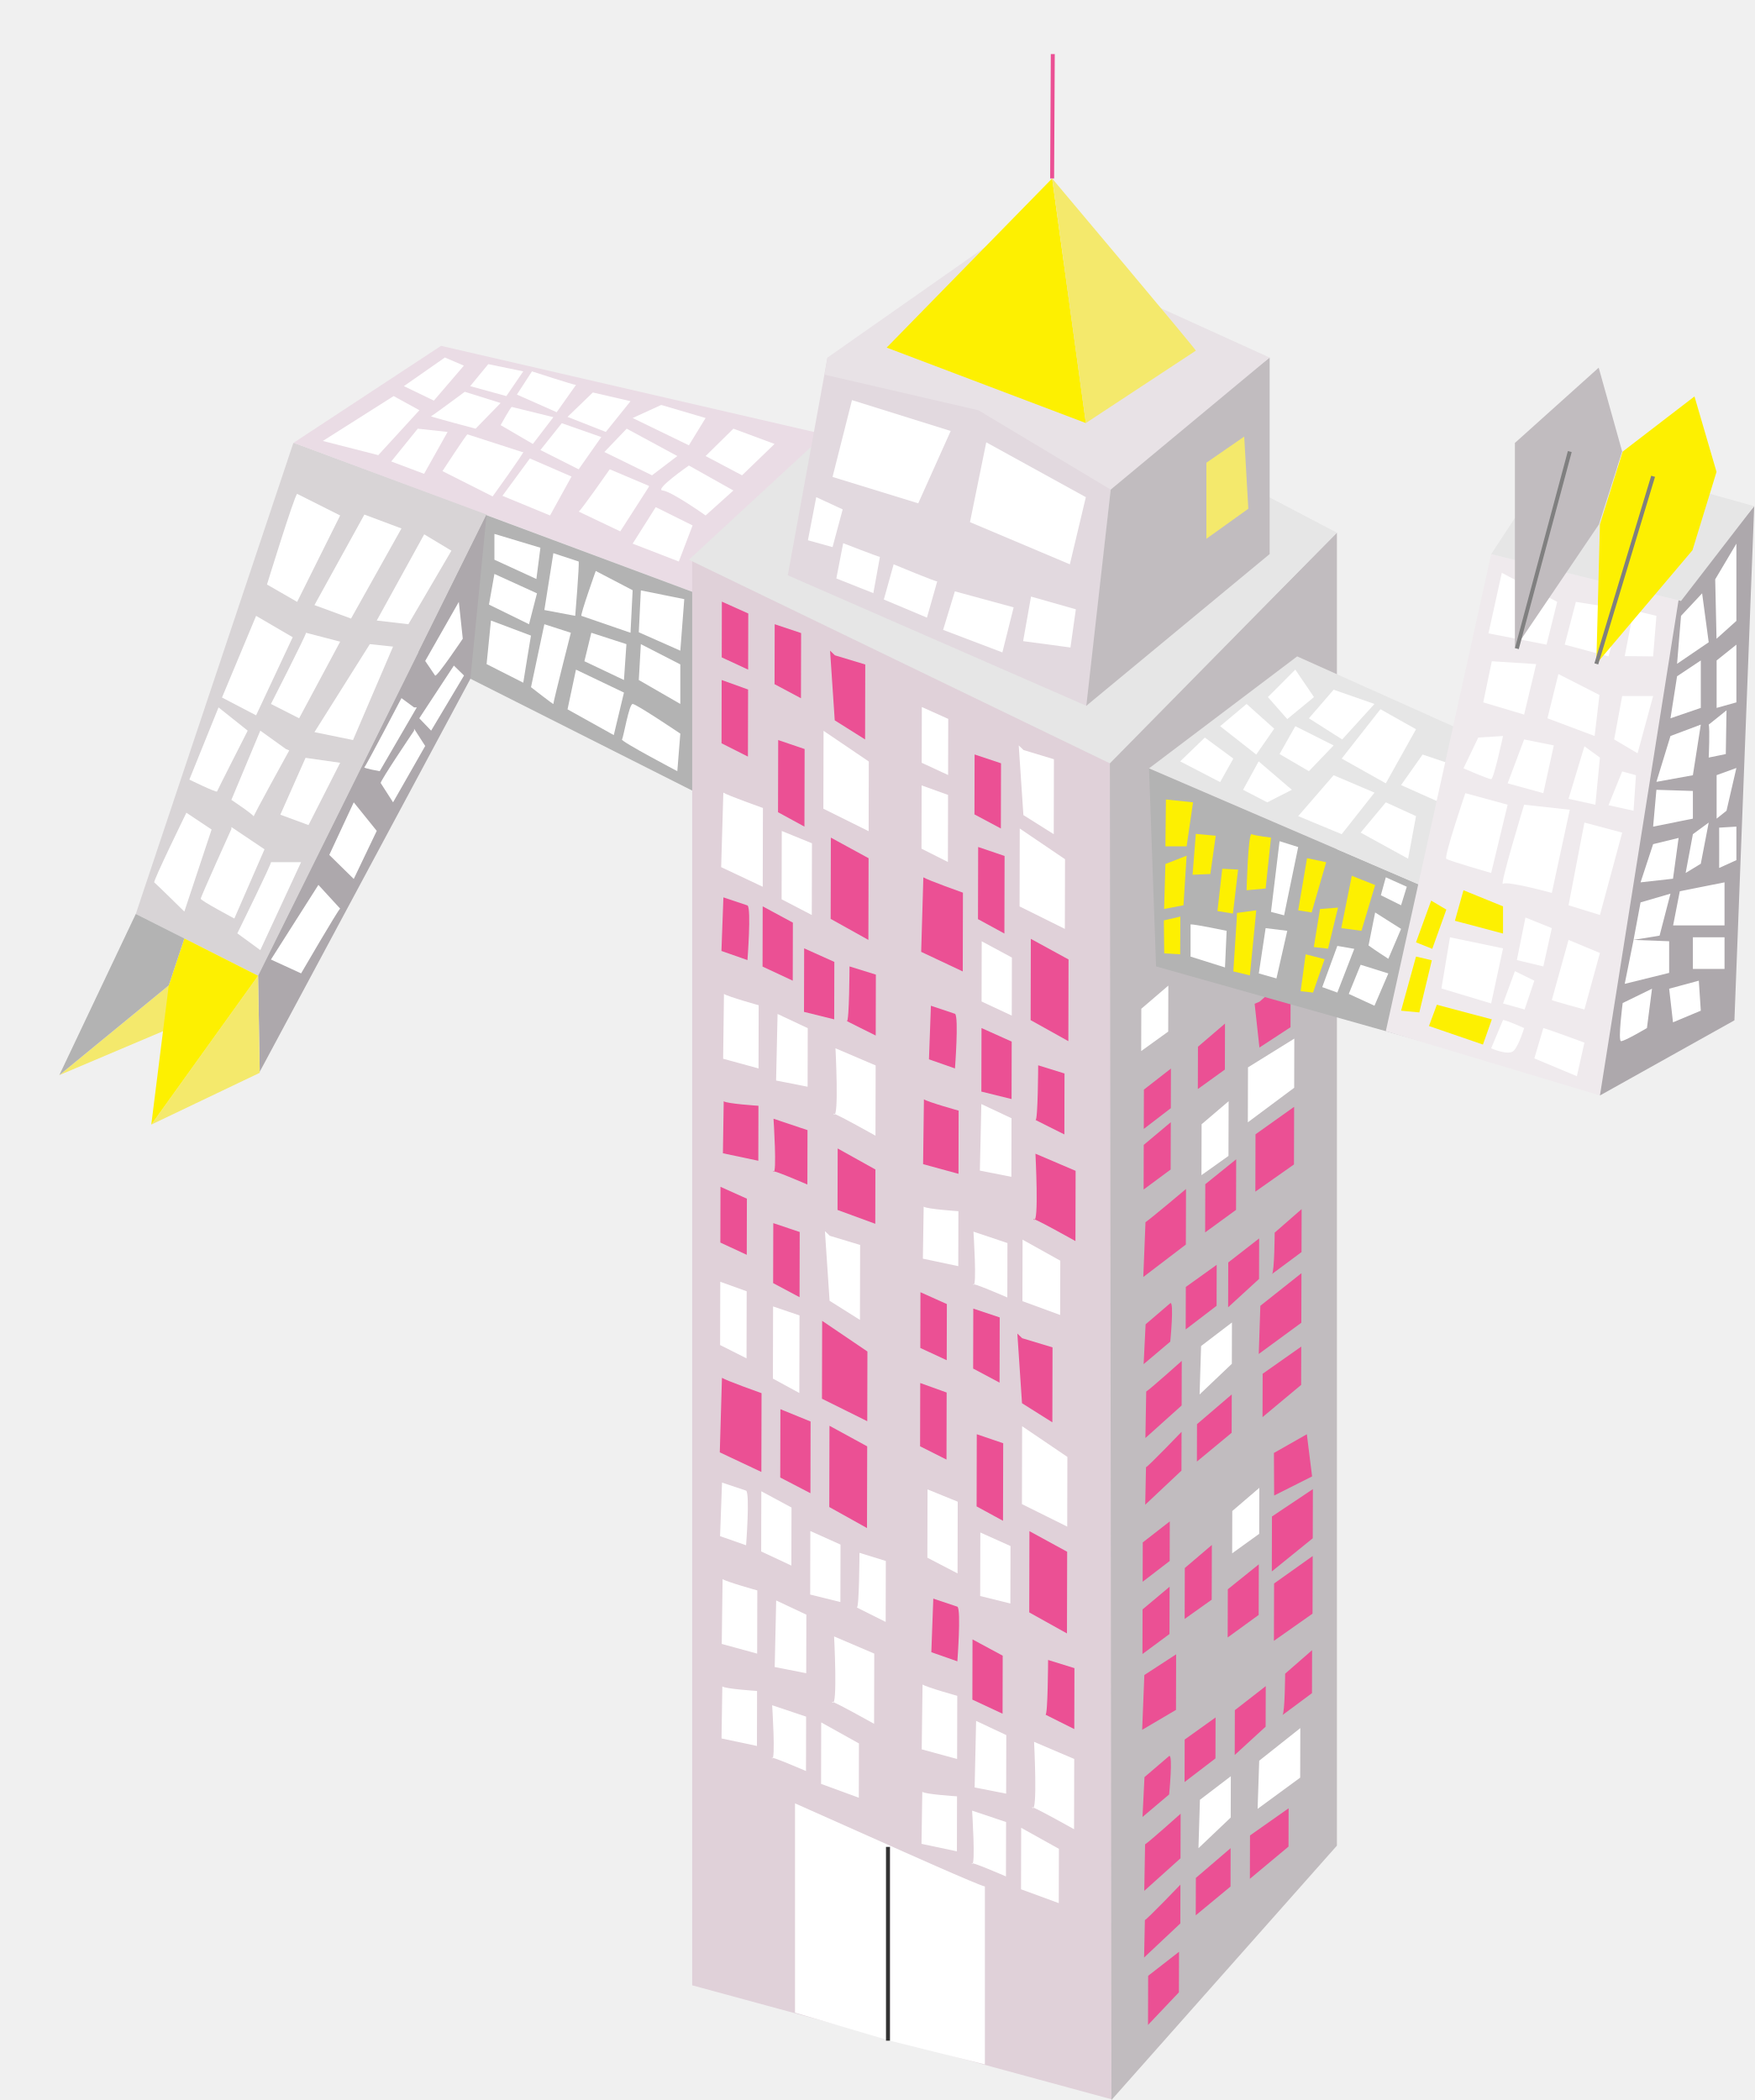
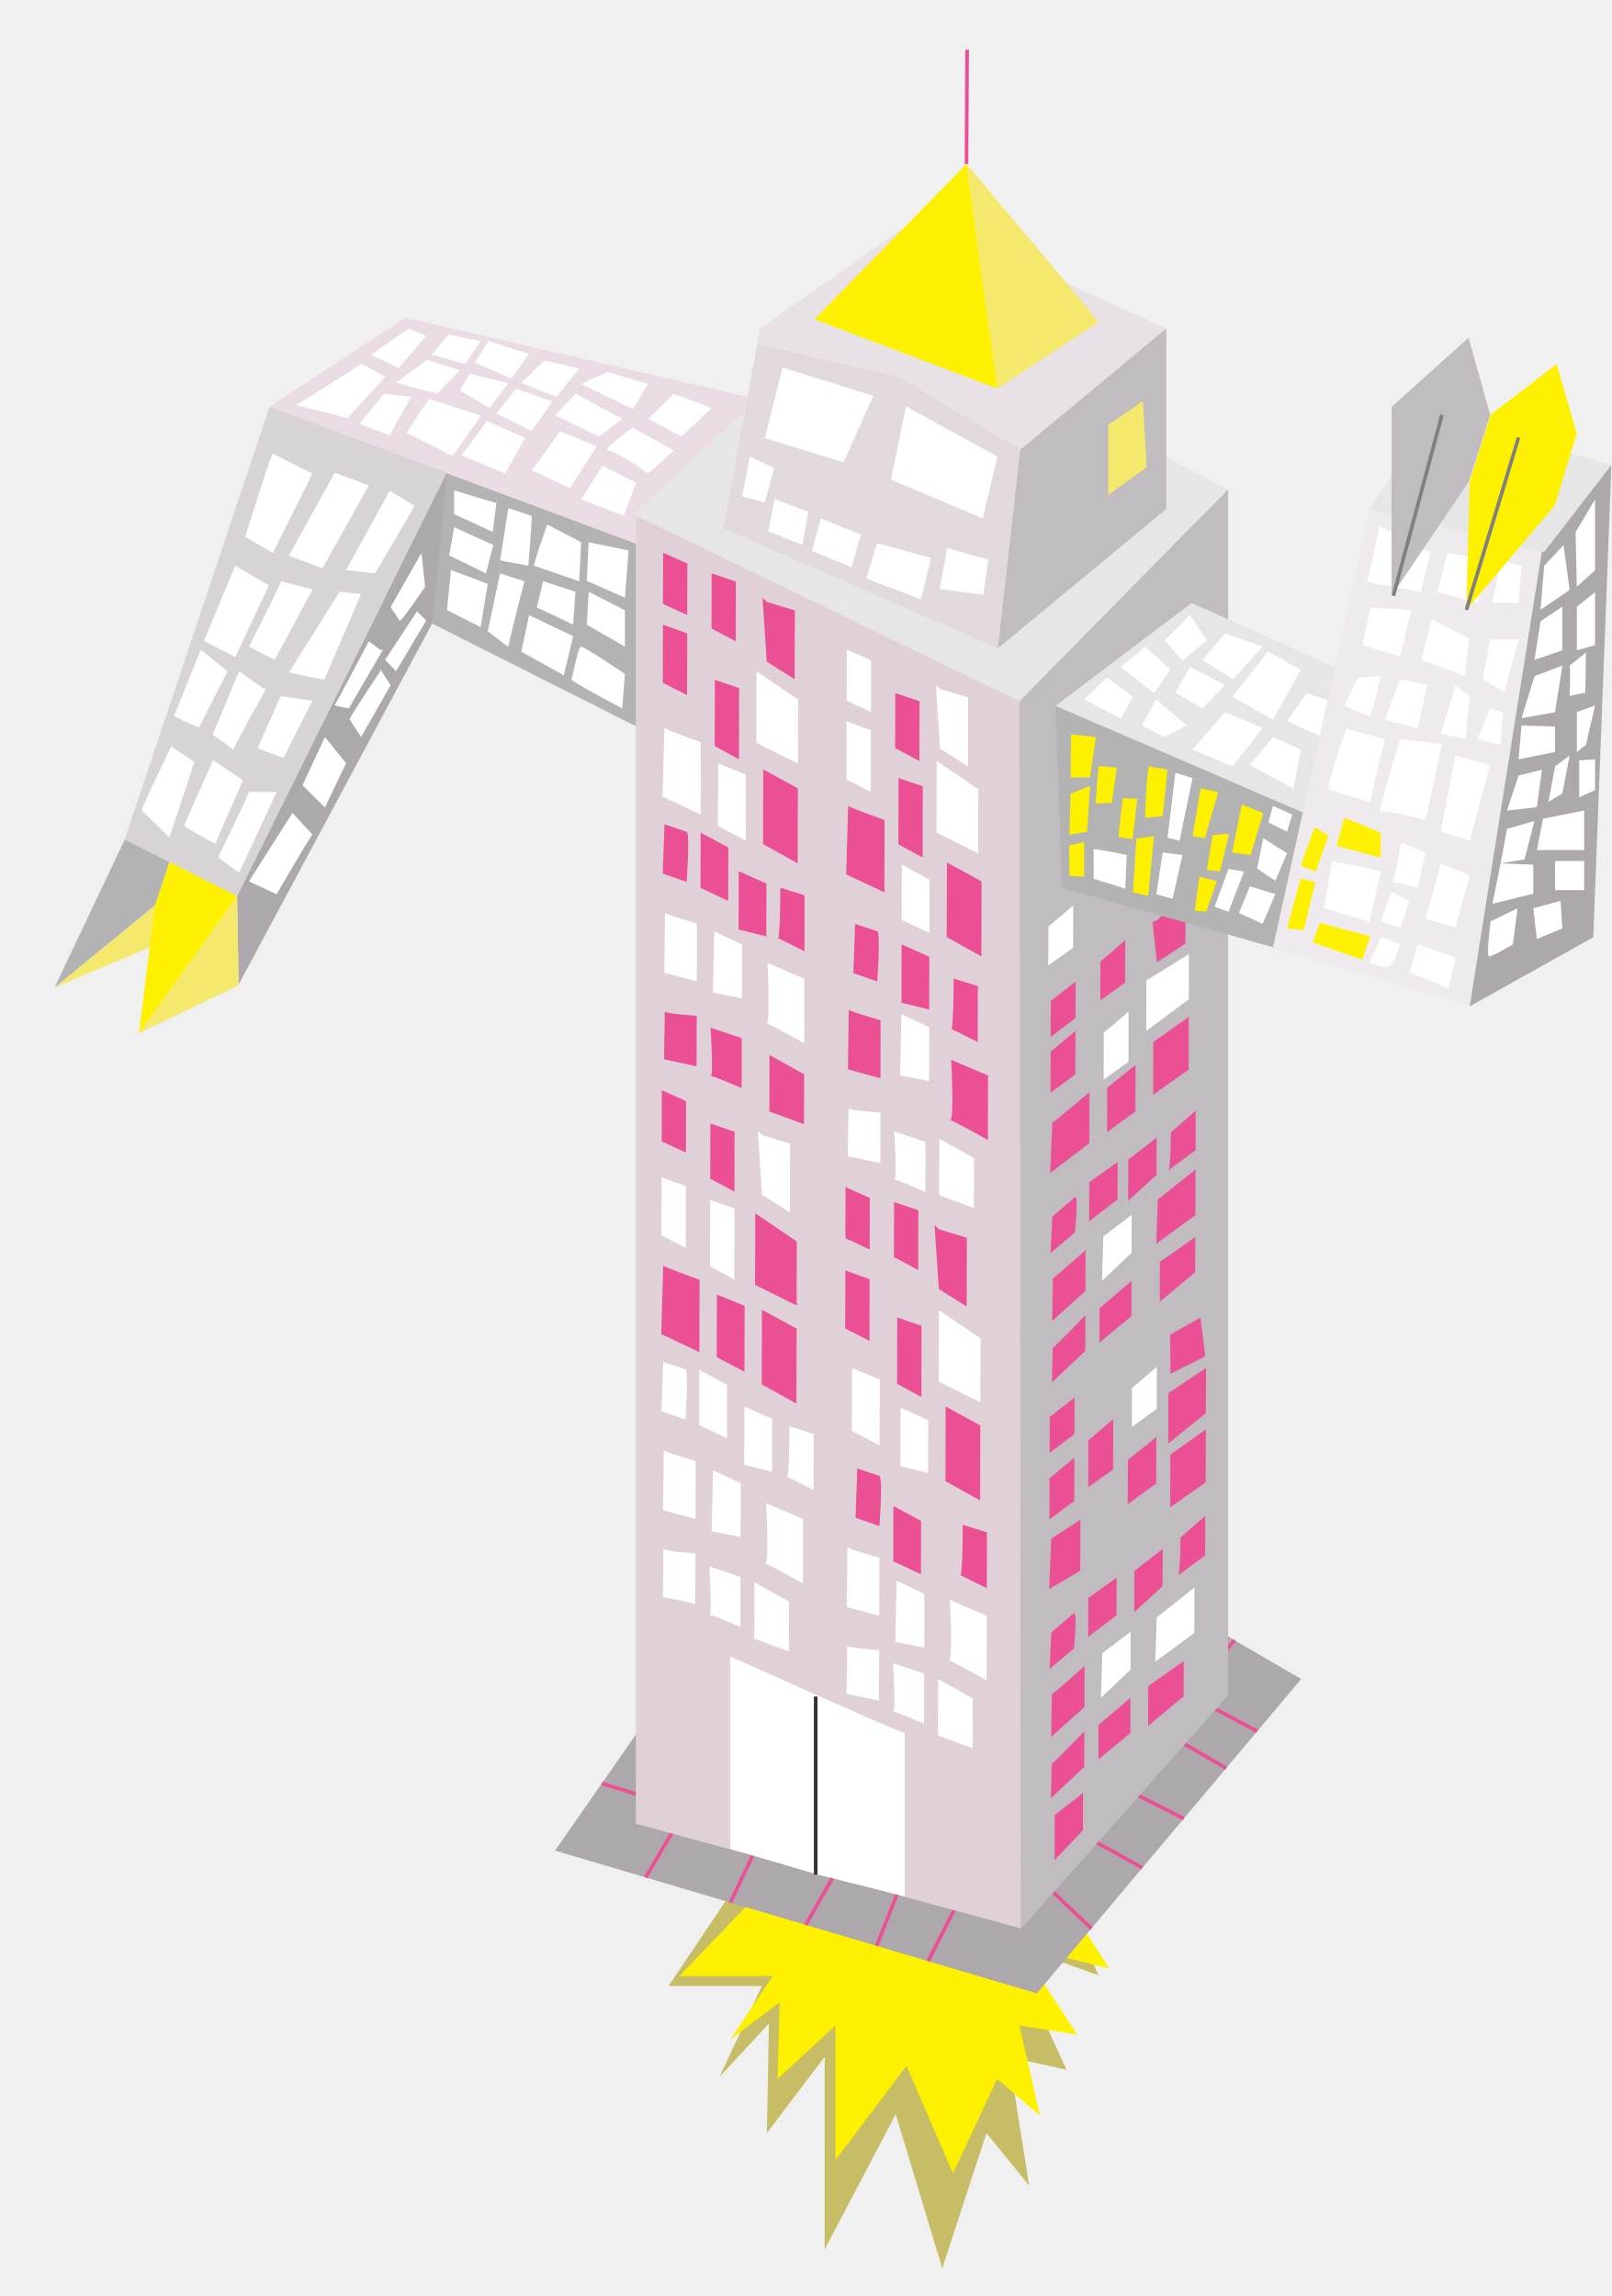
- <svg xmlns="http://www.w3.org/2000/svg" version="1.1" id="robut" x="0px" y="0px" width="443.5px" height="531px" viewBox="0 0 443.5 531" enable-background="new 0 0 443.5 531" xml:space="preserve">
+ <svg xmlns="http://www.w3.org/2000/svg" version="1.1" id="robut" x="0px" y="0px" width="443.5px" height="632px" viewBox="0 0 443.5 632" enable-background="new 0 0 443.5 632" xml:space="preserve">
+   <polyline fill="#C6BD66" points="205.178,515.121 184.01,546.671 209.707,546.671 198.065,571.641 211.63,556.993 211.063,587.147   226.96,566.157 226.96,619.195 246.524,581.979 259.327,624.364 271.501,587.147 283.26,601.621 277.627,566.157 293.557,569.742   277.627,534.922 302.34,543.721 270.708,473.028 " />
+   <g id="Layer_3_1_">
+     <polyline fill="#FDF001" points="208.132,521.869 186.964,543.932 212.661,543.932 201.02,561.393 214.584,551.149    214.018,572.236 229.914,557.559 229.914,594.647 249.478,568.622 262.281,598.263 274.455,572.236 286.214,582.357    280.581,557.559 296.511,560.065 280.581,535.715 305.294,541.868 273.663,492.434  " />
+   </g>
+   <g id="Layer_2_1_">
+     <polygon fill="#ADA8AC" points="152.763,509.4 285.348,548.696 358.111,462.174 235.463,390.653  " />
+     <line fill="none" stroke="#EB5094" stroke-miterlimit="10" x1="177.706" y1="516.793" x2="187.932" y2="499.328" />
+     <line fill="none" stroke="#EB5094" stroke-miterlimit="10" x1="201" y1="523.697" x2="210.057" y2="504.611" />
+     <line fill="none" stroke="#EB5094" stroke-miterlimit="10" x1="221.75" y1="529.847" x2="230.696" y2="514.154" />
+     <line fill="none" stroke="#EB5094" stroke-miterlimit="10" x1="241.27" y1="535.632" x2="248.033" y2="518.481" />
+     <line fill="none" stroke="#EB5094" stroke-miterlimit="10" x1="255.438" y1="539.831" x2="268.507" y2="514.154" />
+     <line fill="none" stroke="#EB5094" stroke-miterlimit="10" x1="300.367" y1="530.837" x2="280.604" y2="512.018" />
+     <line fill="none" stroke="#EB5094" stroke-miterlimit="10" x1="314.396" y1="514.154" x2="297.263" y2="504.611" />
+     <line fill="none" stroke="#EB5094" stroke-miterlimit="10" x1="165.643" y1="490.907" x2="182.819" y2="496.191" />
+     <line fill="none" stroke="#EB5094" stroke-miterlimit="10" x1="325.793" y1="500.604" x2="305.83" y2="490.412" />
+     <line fill="none" stroke="#EB5094" stroke-miterlimit="10" x1="337.462" y1="486.728" x2="320.009" y2="476.547" />
+     <line fill="none" stroke="#EB5094" stroke-miterlimit="10" x1="346.023" y1="476.547" x2="328.748" y2="467.334" />
+     <line fill="none" stroke="#EB5094" stroke-miterlimit="10" x1="339.781" y1="451.484" x2="328.735" y2="464.324" />
+   </g>
  <g id="arm_1">
    <g id="Layer_5">
      <polygon fill="#F4E96C" points="15,271.85 44.026,259.557 42.666,249.156   " />
      <polygon fill="#EADCE5" points="176.043,150.026 74.168,112 111.51,87.447 216.857,111.779   " />
      <polygon fill="#B3B3B3" points="176.295,200.557 74,148.967 74.635,112.256 176.043,150.026   " />
      <polygon fill="#D8D4D6" points="34.333,231.097 74.168,112 123.021,130.113 65.25,246.725   " />
      <polygon fill="#ADA8AC" points="65.25,246.725 65.668,271 118.928,171.643 123.021,130.113   " />
      <polygon fill="#F4E96C" points="65.668,271.268 38.25,284.361 65.25,246.725   " />
      <polygon fill="#FDF001" points="38.25,284.361 42.666,249.156 46.606,237.288 65.25,246.725   " />
      <polygon fill="#B3B3B3" points="42.666,249.156 15,271.85 34.333,231.097 46.606,237.288   " />
    </g>
    <g id="Layer_7">
      <polygon fill="#FFFFFF" points="171.618,141.98 170.199,141.432 159.949,137.464 165.784,128.235 175.102,132.858   " />
      <path fill="#FFFFFF" d="M178.393,130.34l7.026-6.315l-11.251-6.315c0,0-8.854,6.138-6.643,6.315    C169.736,124.202,178.393,130.34,178.393,130.34z" />
      <polygon fill="#FFFFFF" points="187.605,120.186 178.393,115.315 185.419,108.393 195.824,112.256   " />
      <polyline fill="#FFFFFF" points="178.393,105.7 176.296,105.082 167.171,102.396 159.949,105.7 174.168,112.598   " />
      <polygon fill="#FFFFFF" points="171.242,115.315 169.347,114.29 158.444,108.393 152.799,114.289 164.843,120.186   " />
      <path fill="#FFFFFF" d="M164.057,123.085l-7.238,11.276c0,0-10.818-5.149-10.514-5.013c0.304,0.136,7.848-10.683,7.848-10.683    l9.904,4.19" />
      <polygon fill="#FFFFFF" points="139.066,130.34 127.027,125.372 133.961,115.924 144.491,120.495   " />
      <path fill="#FFFFFF" d="M146.298,118.667c-0.146-0.076-9.67-4.876-9.67-4.876l5.409-6.781l9.982,3.505L146.298,118.667z" />
      <polygon fill="#FFFFFF" points="153.162,109.219 143.485,105.409 149.885,99.238 159.409,101.447   " />
      <path fill="#FFFFFF" d="M145.619,97.333c-0.381,0.076-11.125-3.429-11.125-3.429l-3.809,5.867l10.057,4.458L145.619,97.333z" />
      <path fill="#FFFFFF" d="M139.904,105.485l-5.182,6.771l-8.152-4.759c0,0,2.592-4.678,2.82-4.602S139.904,105.485,139.904,105.485z    " />
      <path fill="#FFFFFF" d="M132.285,114.289c0.229,0.187-7.734,11.235-7.734,11.235l-12.686-6.4c0,0,6.096-9.371,6.324-9.295    c0.228,0.076,13.791,4.46,13.791,4.46" />
      <polygon fill="#FFFFFF" points="107.219,119.81 98.913,116.686 105.618,108.393 113.161,109.219   " />
      <path fill="#FFFFFF" d="M120.247,108.393c0,0-11.581-3.06-11.276-3.136c0.305-0.076,8.533-6.19,8.533-6.19l9.066,2.838    L120.247,108.393z" />
      <polygon fill="#FFFFFF" points="128.019,100.152 118.875,97.638 123.447,92.076 132.29,93.904   " />
      <polygon fill="#FFFFFF" points="117.275,92.457 117.045,92.357 112.476,90.399 102.113,97.638 109.695,101.295   " />
      <polygon fill="#FFFFFF" points="106.037,103.729 95.637,115.085 81.618,111.5 99.523,100.152   " />
      <polygon fill="#FFFFFF" points="173,151.5 172,164.528 161.5,159.875 162.02,149.286   " />
      <polygon fill="#FFFFFF" points="172,168 172,178 161.5,171.946 162.02,162.875   " />
      <path fill="#FFFFFF" d="M172,185.5l-0.758,9.5c0,0-14.367-7.555-13.992-8.027c0.375-0.472,1.774-8.973,2.699-8.973    C160.875,178,172,185.5,172,185.5z" />
      <polygon fill="#FFFFFF" points="155.178,185.875 143.485,179.362 145.619,169.32 157.75,175.125   " />
      <polygon fill="#FFFFFF" points="157.75,171.946 147.75,167.197 149.5,160 158.375,162.875   " />
      <path fill="#FFFFFF" d="M159.409,160l0.54-10.754l-9.332-4.871c0,0-3.992,11.201-3.617,11.351S159.409,160,159.409,160z" />
      <path fill="#FFFFFF" d="M146.298,141.98c0.202,0.77-0.869,13.745-0.869,13.745l-7.804-1.476l2.279-14.375L146.298,141.98z" />
      <path fill="#FFFFFF" d="M144.323,160c0,0-4.515,17.75-4.419,18c0.096,0.25-5.654-4.24-5.654-4.24l3.375-15.922L144.323,160z" />
      <polygon fill="#FFFFFF" points="135.612,146.404 125,141.528 125,135 136.628,138.5   " />
      <polygon fill="#FFFFFF" points="135.76,150.026 125,145.125 123.625,152.875 133.75,157.838   " />
      <path fill="#FFFFFF" d="M134.25,160.724c0-0.224-1.96,11.901-1.96,11.901l-9.269-4.701l1.104-11.017L134.25,160.724z" />
      <path fill="#FFFFFF" d="M75.125,124.875C74.408,125.369,67.5,147.8,67.5,147.8l7.625,4.387L86,130.34L75.125,124.875z" />
      <polygon fill="#FFFFFF" points="92.125,130.113 79.5,153 88.751,156.406 101.5,133.625   " />
      <polygon fill="#FFFFFF" points="107.25,135.107 95.25,156.907 103.25,157.838 114.125,139.25   " />
      <polygon fill="#FFFFFF" points="64.75,155.726 56.125,176.375 64.75,180.875 74,161.125   " />
      <path fill="#FFFFFF" d="M77.375,160c-0.125,0.875-8.875,18-8.875,18l7.125,3.625L86,162.25L77.375,160z" />
      <polygon fill="#FFFFFF" points="93.5,162.875 79.5,185.125 89.25,187.125 99.375,163.5   " />
      <polygon fill="#FFFFFF" points="77.25,191.625 70.875,206 78,208.625 86,192.875   " />
      <path fill="#FFFFFF" d="M73.125,189.75c0,0-9.375,17-9,16.75s-5.625-4.25-5.625-4.25l7.312-17.5l6.438,4.625L73.125,189.75z" />
      <path fill="#FFFFFF" d="M62.625,184.75c0,0-7.625,15-7.75,15.375s-7-3-7-3l7.375-18.25L62.625,184.75z" />
      <path fill="#FFFFFF" d="M47.125,205.5c0,0-8.5,17.375-8.125,17.625s7.606,7.375,7.606,7.375l6.894-20.75L47.125,205.5z" />
      <path fill="#FFFFFF" d="M58.5,209.625c0,0-7.75,17.125-7.75,17.625s8.5,5,8.5,5l7.625-17.5l-8.375-5.625" />
      <path fill="#FFFFFF" d="M68.5,218c0.375,0-8.5,18-8.5,18l5.812,4.25L76.125,218H68.5z" />
      <path fill="#FFFFFF" d="M116,152.188l-8.5,14.938c0,0,2.125,3.125,2.5,3.688s7-9.312,7-9.312L116,152.188z" />
      <polygon fill="#FFFFFF" points="114.75,168.3 106,181.625 109,184.75 117.316,170.812   " />
      <path fill="#FFFFFF" d="M105.375,178.875L96,195c0,0-4.25-0.75-3.875-1s9.375-17.475,9.375-17.475l3.188,2.35" />
      <path fill="#FFFFFF" d="M104.688,184.75c0,0-8.688,12.875-8.438,13.25s3.125,4.875,3.125,4.875l8.125-14.25l-2.812-4.375" />
      <polygon fill="#FFFFFF" points="95.25,210.091 89.438,222.25 83.25,216.17 89.438,202.875   " />
      <path fill="#FFFFFF" d="M86,229.75c-0.5,0.25-9.875,16.375-9.875,16.375l-7.625-3.5l12-18.875L86,229.75z" />
    </g>
  </g>
  <g id="main">
    <g id="Layer_2">
      <polygon fill="#E0D1D9" points="280.873,192.519 175,141.528 175,502 281.082,530.837   " />
      <polygon fill="#C1BCBF" points="338,134.691 280.604,192.519 281,531 338,466.686   " />
      <polygon fill="#E6E6E6" points="174.168,141.528 238.168,82.409 338,134.691 280.605,193.019   " />
      <path fill="#B3B3B3" d="M281,531" />
    </g>
    <g id="Layer_1">
      <polygon fill="#EB5094" points="182.503,152.127 189.182,155.127 189.148,169.32 182.47,166.223   " />
      <polygon fill="#EB5094" points="195.859,157.838 202.541,160.076 202.502,176.557 195.824,173.001   " />
      <polygon fill="#EB5094" points="211.08,165.699 218.758,168.021 218.713,186.973 211.041,182.143 209.861,164.528   " />
      <polygon fill="#EB5094" points="182.457,171.946 182.419,187.945 189.096,191.311 189.137,174.352   " />
      <polygon fill="#EB5094" points="196.746,187.129 203.426,189.401 203.38,209.016 196.703,205.375   " />
      <polygon fill="#FFFFFF" points="208.213,184.795 219.654,192.552 219.613,210.174 208.166,204.49   " />
      <path fill="#FFFFFF" d="M182.875,200.421c1.07,0.704,10.01,3.884,10.01,3.884l-0.047,19.916l-10.512-4.955L182.875,200.421z" />
      <polygon fill="#FFFFFF" points="197.647,210.118 205.281,213.23 205.238,231.361 197.607,227.392   " />
      <polygon fill="#EB5094" points="210.059,211.797 219.598,217.005 219.549,237.66 210.011,232.346   " />
      <path fill="#EB5094" d="M182.893,226.906l6.115,2.053c0.953,0.898-0.033,13.805-0.033,13.805l-6.578-2.309L182.893,226.906z" />
      <polygon fill="#EB5094" points="192.826,229.18 200.457,233.293 200.423,247.973 192.791,244.404   " />
      <polygon fill="#EB5094" points="203.308,239.796 210.939,243.222 210.906,257.752 203.27,255.859   " />
      <path fill="#EB5094" d="M214.777,244.366l6.66,2.071l-0.035,15.405c0,0-7.889-3.923-7.285-3.661    C214.72,258.443,214.777,244.366,214.777,244.366z" />
      <path fill="#FFFFFF" d="M183.033,251.318c1.1,0.73,8.779,2.862,8.779,2.862l-0.037,15.981l-8.951-2.448L183.033,251.318z" />
      <polygon fill="#FFFFFF" points="196.586,256.388 204.215,259.977 204.18,274.785 196.213,273.218   " />
      <path fill="#FFFFFF" d="M211.229,265.068l10.154,4.334l-0.042,17.763c0,0-11.849-6.657-10.516-5.401    S211.229,265.068,211.229,265.068z" />
-       <path fill="#EB5094" d="M182.969,278.447c0.674,0.635,8.785,1.156,8.785,1.156l-0.033,13.904l-8.953-1.896L182.969,278.447z" />
-       <path fill="#EB5094" d="M195.565,282.881l8.589,2.881l-0.032,13.754c0,0-9.54-4.133-8.588-3.234    C196.487,297.178,195.565,282.881,195.565,282.881z" />
+       <path fill="#EB5094" d="M182.969,278.447c0.674,0.635,8.785,1.156,8.785,1.156l-0.033,13.903l-8.953-1.896L182.969,278.447z" />
+       <path fill="#EB5094" d="M195.565,282.881l8.589,2.881l-0.032,13.754c0,0-9.54-4.133-8.588-3.233    C196.487,297.178,195.565,282.881,195.565,282.881z" />
      <polygon fill="#EB5094" points="211.784,290.398 221.322,295.715 221.289,309.445 211.748,305.945   " />
      <polygon fill="#FFFFFF" points="233.059,178.776 239.736,181.777 239.703,195.969 233.025,192.873   " />
      <polygon fill="#EB5094" points="246.4,190.77 253.081,193.008 253.042,209.49 246.365,205.933   " />
      <polygon fill="#FFFFFF" points="258.775,189.655 266.453,191.978 266.409,210.929 258.736,206.099 257.557,188.484   " />
      <polygon fill="#FFFFFF" points="233.012,198.596 232.975,214.595 239.65,217.959 239.691,201.002   " />
      <polygon fill="#EB5094" points="247.301,214.164 253.98,216.437 253.934,236.051 247.258,232.41   " />
      <polygon fill="#FFFFFF" points="257.816,209.498 269.26,217.256 269.218,234.879 257.771,229.195   " />
      <path fill="#EB5094" d="M233.443,221.836c1.07,0.703,10.01,3.885,10.01,3.885l-0.047,19.914l-10.512-4.954L233.443,221.836z" />
      <polygon fill="#EB5094" points="260.617,237.398 270.154,242.607 270.105,263.264 260.568,257.947   " />
-       <path fill="#EB5094" d="M235.355,254.305l6.115,2.053c0.952,0.898-0.033,13.805-0.033,13.805l-6.576-2.31L235.355,254.305z" />
+       <path fill="#EB5094" d="M235.355,254.305l6.115,2.053c0.951,0.898-0.033,13.805-0.033,13.805l-6.576-2.31L235.355,254.305z" />
      <polygon fill="#FFFFFF" points="248.199,238.01 255.83,242.122 255.796,256.802 248.164,253.233   " />
      <polygon fill="#EB5094" points="248.148,259.949 255.779,263.375 255.746,277.904 248.109,276.012   " />
-       <path fill="#EB5094" d="M262.473,269.369l6.659,2.07l-0.036,15.406c0,0-7.888-3.925-7.285-3.662    C262.414,283.445,262.473,269.369,262.473,269.369z" />
+       <path fill="#EB5094" d="M262.473,269.369l6.659,2.07l-0.036,15.406c0,0-7.888-3.926-7.285-3.662    C262.414,283.445,262.473,269.369,262.473,269.369z" />
      <path fill="#EB5094" d="M233.588,277.969c1.1,0.729,8.78,2.861,8.78,2.861l-0.038,15.98l-8.951-2.447L233.588,277.969z" />
      <polygon fill="#FFFFFF" points="248.105,279.168 255.734,282.758 255.699,297.564 247.732,295.998   " />
-       <path fill="#EB5094" d="M261.785,291.718l10.154,4.335l-0.043,17.763c0,0-11.849-6.657-10.517-5.401    C262.714,309.669,261.785,291.718,261.785,291.718z" />
+       <path fill="#EB5094" d="M261.785,291.718l10.154,4.335l-0.043,17.764c0,0-11.85-6.657-10.518-5.401    C262.714,309.669,261.785,291.718,261.785,291.718z" />
      <path fill="#FFFFFF" d="M233.525,305.098c0.672,0.633,8.783,1.155,8.783,1.155l-0.033,13.905l-8.953-1.896L233.525,305.098z" />
-       <path fill="#FFFFFF" d="M246.116,311.431l8.589,2.882l-0.032,13.755c0,0-9.541-4.134-8.588-3.235S246.116,311.431,246.116,311.431    z" />
+       <path fill="#FFFFFF" d="M246.116,311.431l8.589,2.882l-0.032,13.756c0,0-9.541-4.135-8.588-3.235S246.116,311.431,246.116,311.431    z" />
      <polygon fill="#FFFFFF" points="258.527,313.456 268.064,318.772 268.033,332.503 258.49,329.003   " />
      <polygon fill="#EB5094" points="182.154,300.096 188.832,303.096 188.799,317.289 182.121,314.191   " />
      <polygon fill="#EB5094" points="195.504,309.28 202.184,311.518 202.145,328 195.468,324.443   " />
      <polygon fill="#FFFFFF" points="209.779,312.473 217.457,314.794 217.412,333.745 209.74,328.915 208.56,311.301   " />
      <polygon fill="#FFFFFF" points="182.098,324.103 182.061,340.103 188.738,343.467 188.777,326.51   " />
      <polygon fill="#FFFFFF" points="195.453,330.344 202.135,332.615 202.088,352.23 195.41,348.591   " />
      <polygon fill="#EB5094" points="207.861,333.982 219.304,341.739 219.262,359.361 207.814,353.678   " />
-       <path fill="#EB5094" d="M182.527,348.39c1.07,0.704,10.01,3.885,10.01,3.885l-0.047,19.916l-10.512-4.955L182.527,348.39z" />
+       <path fill="#EB5094" d="M182.527,348.39c1.07,0.704,10.01,3.886,10.01,3.886l-0.047,19.916l-10.512-4.955L182.527,348.39z" />
      <polygon fill="#EB5094" points="197.303,356.325 204.936,359.438 204.894,377.568 197.262,373.599   " />
      <polygon fill="#EB5094" points="209.709,360.514 219.247,365.722 219.198,386.378 209.66,381.062   " />
-       <path fill="#FFFFFF" d="M182.545,374.875l6.113,2.053c0.953,0.898-0.031,13.806-0.031,13.806l-6.578-2.31L182.545,374.875z" />
+       <path fill="#FFFFFF" d="M182.545,374.875l6.113,2.053c0.953,0.898-0.031,13.807-0.031,13.807l-6.578-2.311L182.545,374.875z" />
      <polygon fill="#FFFFFF" points="192.479,377.076 200.109,381.189 200.074,395.869 192.442,392.301   " />
      <polygon fill="#FFFFFF" points="204.871,387.133 212.504,390.56 212.469,405.089 204.833,403.196   " />
      <path fill="#FFFFFF" d="M217.294,392.637l6.66,2.07l-0.036,15.406c0,0-7.888-3.924-7.285-3.662    C217.236,406.713,217.294,392.637,217.294,392.637z" />
-       <path fill="#FFFFFF" d="M182.686,399.287c1.099,0.729,8.779,2.862,8.779,2.862l-0.037,15.98l-8.953-2.448L182.686,399.287z" />
+       <path fill="#FFFFFF" d="M182.686,399.287c1.099,0.729,8.779,2.862,8.779,2.862l-0.037,15.979l-8.953-2.448L182.686,399.287z" />
      <polygon fill="#FFFFFF" points="196.236,404.688 203.865,408.277 203.831,423.086 195.863,421.519   " />
-       <path fill="#FFFFFF" d="M210.879,413.785l10.154,4.335l-0.041,17.763c0,0-11.85-6.657-10.517-5.399    C211.809,431.737,210.879,413.785,210.879,413.785z" />
-       <path fill="#FFFFFF" d="M182.621,426.416c0.673,0.635,8.783,1.156,8.783,1.156l-0.032,13.904l-8.954-1.896L182.621,426.416z" />
-       <path fill="#FFFFFF" d="M195.217,431.182l8.588,2.882l-0.031,13.756c0,0-9.541-4.136-8.589-3.236    C196.138,445.48,195.217,431.182,195.217,431.182z" />
+       <path fill="#FFFFFF" d="M210.879,413.785l10.154,4.335l-0.041,17.763c0,0-11.85-6.657-10.517-5.398    C211.809,431.737,210.879,413.785,210.879,413.785z" />
+       <path fill="#FFFFFF" d="M182.621,426.416c0.673,0.635,8.783,1.156,8.783,1.156l-0.032,13.903l-8.954-1.896L182.621,426.416z" />
+       <path fill="#FFFFFF" d="M195.217,431.182l8.588,2.883l-0.031,13.756c0,0-9.541-4.137-8.589-3.236    C196.138,445.48,195.217,431.182,195.217,431.182z" />
      <polygon fill="#FFFFFF" points="207.621,435.525 217.16,440.84 217.128,454.57 207.585,451.07   " />
      <polygon fill="#EB5094" points="232.71,326.745 239.389,329.746 239.354,343.938 232.677,340.842   " />
      <polygon fill="#EB5094" points="246.07,330.888 252.751,333.127 252.712,349.607 246.035,346.051   " />
      <polygon fill="#EB5094" points="258.426,338.373 266.104,340.694 266.059,359.646 258.387,354.816 257.207,337.201   " />
      <polygon fill="#EB5094" points="232.656,349.706 232.618,365.705 239.295,369.068 239.336,352.111   " />
      <polygon fill="#EB5094" points="246.951,362.658 253.631,364.931 253.584,384.545 246.908,380.906   " />
      <polygon fill="#FFFFFF" points="258.416,360.632 269.859,368.39 269.816,386.012 258.369,380.327   " />
      <polygon fill="#FFFFFF" points="234.502,376.604 242.135,379.715 242.093,397.847 234.461,393.877   " />
      <polygon fill="#EB5094" points="260.264,387.163 269.803,392.371 269.754,413.027 260.216,407.712   " />
-       <path fill="#EB5094" d="M235.958,404.219l6.114,2.055c0.953,0.896-0.031,13.804-0.031,13.804l-6.578-2.309L235.958,404.219z" />
+       <path fill="#EB5094" d="M235.958,404.219l6.114,2.056c0.953,0.896-0.031,13.804-0.031,13.804l-6.578-2.31L235.958,404.219z" />
      <polygon fill="#EB5094" points="245.873,414.536 253.504,418.648 253.471,433.328 245.838,429.76   " />
      <polygon fill="#FFFFFF" points="247.848,387.502 255.48,390.928 255.445,405.458 247.811,403.564   " />
-       <path fill="#EB5094" d="M264.982,419.732l6.66,2.07l-0.037,15.405c0,0-7.888-3.924-7.283-3.662    C264.924,433.81,264.982,419.732,264.982,419.732z" />
+       <path fill="#EB5094" d="M264.982,419.732l6.66,2.069l-0.037,15.405c0,0-7.889-3.924-7.283-3.662    C264.924,433.81,264.982,419.732,264.982,419.732z" />
      <path fill="#FFFFFF" d="M233.24,425.938c1.1,0.729,8.779,2.861,8.779,2.861l-0.037,15.981l-8.952-2.448L233.24,425.938z" />
      <polygon fill="#FFFFFF" points="246.783,435.142 254.412,438.73 254.377,453.539 246.41,451.971   " />
-       <path fill="#FFFFFF" d="M261.436,440.436l10.153,4.334l-0.042,17.764c0,0-11.85-6.657-10.516-5.401    C262.363,458.387,261.436,440.436,261.436,440.436z" />
-       <path fill="#FFFFFF" d="M233.176,453.066c0.674,0.633,8.784,1.154,8.784,1.154l-0.032,13.905l-8.953-1.896L233.176,453.066z" />
-       <path fill="#FFFFFF" d="M245.771,457.831l8.588,2.882l-0.031,13.754c0,0-9.541-4.133-8.588-3.234    C246.693,472.13,245.771,457.831,245.771,457.831z" />
+       <path fill="#FFFFFF" d="M261.436,440.436l10.153,4.334l-0.042,17.765c0,0-11.85-6.657-10.516-5.401    C262.363,458.387,261.436,440.436,261.436,440.436z" />
+       <path fill="#FFFFFF" d="M233.176,453.066c0.674,0.633,8.784,1.153,8.784,1.153l-0.032,13.905l-8.953-1.896L233.176,453.066z" />
+       <path fill="#FFFFFF" d="M245.771,457.831l8.588,2.882l-0.031,13.754c0,0-9.541-4.133-8.588-3.233    C246.693,472.13,245.771,457.831,245.771,457.831z" />
      <polygon fill="#FFFFFF" points="258.177,462.174 267.715,467.489 267.684,481.22 258.141,477.72   " />
      <g>
        <g>
          <polygon fill="#EB5094" points="289.203,275.514 296.036,270.195 296.01,280.208 289.174,285.456     " />
          <polygon fill="#EB5094" points="302.871,264.677 309.707,258.82 309.676,270.447 302.841,275.373     " />
          <polygon fill="#EB5094" points="318.445,253.279 326.303,246.375 326.268,259.744 318.413,264.879 317.2,253.811     " />
          <polygon fill="#EB5094" points="289.162,289.493 289.132,300.781 295.966,295.723 296.001,283.758     " />
          <polygon fill="#FFFFFF" points="303.791,284.277 310.627,278.448 310.587,292.285 303.756,297.148     " />
          <polygon fill="#FFFFFF" points="315.521,269.889 327.23,262.619 327.199,275.05 315.482,283.783     " />
-           <path fill="#EB5094" d="M289.605,309.042c1.096-0.695,10.244-8.399,10.244-8.399l-0.041,14.051l-10.759,8.205L289.605,309.042z" />
+           <path fill="#EB5094" d="M289.605,309.042c1.096-0.695,10.244-8.399,10.244-8.399l-0.041,14.052l-10.76,8.205L289.605,309.042z" />
          <polygon fill="#EB5094" points="304.725,299.434 312.536,293.133 312.501,305.925 304.691,311.618     " />
          <polygon fill="#EB5094" points="317.422,286.814 327.186,279.869 327.145,294.439 317.383,301.311     " />
        </g>
        <g>
-           <path fill="#EB5094" d="M289.636,334.861l6.257-5.357c0.976-0.429-0.025,9.739-0.025,9.739l-6.732,5.69L289.636,334.861z" />
+           <path fill="#EB5094" d="M289.636,334.861l6.257-5.357c0.977-0.429-0.024,9.739-0.024,9.739l-6.732,5.689L289.636,334.861z" />
          <polygon fill="#EB5094" points="299.8,325.414 307.607,319.821 307.581,330.177 299.771,336.153     " />
          <polygon fill="#EB5094" points="310.529,319.222 318.34,313.145 318.312,323.395 310.497,330.555     " />
-           <path fill="#EB5094" d="M322.268,311.682l6.813-5.949l-0.028,10.866c0,0-8.072,6.015-7.455,5.527      C322.214,321.639,322.268,311.682,322.268,311.682z" />
-           <path fill="#EB5094" d="M289.791,351.862c1.125-0.709,8.982-7.749,8.982-7.749l-0.028,11.272l-9.161,8.23L289.791,351.862z" />
+           <path fill="#EB5094" d="M322.268,311.682l6.813-5.949l-0.028,10.866c0,0-8.072,6.016-7.455,5.527      C322.214,321.639,322.268,311.682,322.268,311.682z" />
+           <path fill="#EB5094" d="M289.791,351.862c1.125-0.709,8.982-7.749,8.982-7.749l-0.028,11.271l-9.161,8.23L289.791,351.862z" />
          <polygon fill="#FFFFFF" points="303.66,340.356 311.465,334.397 311.438,344.845 303.285,352.601     " />
          <polygon fill="#EB5094" points="318.645,330.177 329.038,321.934 329.004,334.465 318.242,342.359     " />
-           <path fill="#EB5094" d="M289.736,371.002c0.69-0.304,8.99-8.956,8.99-8.956l-0.028,9.812l-9.161,8.623L289.736,371.002z" />
+           <path fill="#EB5094" d="M289.736,371.002c0.689-0.304,8.99-8.956,8.99-8.956l-0.029,9.812l-9.16,8.623L289.736,371.002z" />
          <polygon fill="#EB5094" points="302.627,360.112 311.416,352.588 311.391,362.29 302.604,369.565     " />
          <polygon fill="#EB5094" points="319.227,347.364 328.986,340.495 328.957,350.183 319.195,358.33     " />
        </g>
        <g>
          <polygon fill="#EB5094" points="288.914,390.011 295.747,384.695 295.721,394.709 288.887,399.956     " />
          <polygon fill="#FFFFFF" points="311.549,382.069 318.383,376.215 318.352,387.843 311.52,392.767     " />
          <polygon fill="#FFFFFF" points="288.549,255.069 295.383,249.215 295.352,260.843 288.52,265.767     " />
          <polygon fill="#EB5094" points="330.398,362.658 331.727,373.322 322.134,378.151 322.076,367.393     " />
          <polygon fill="#EB5094" points="288.866,406.948 288.838,418.234 295.671,413.175 295.704,401.213     " />
          <polygon fill="#EB5094" points="299.546,396.486 306.384,390.653 306.346,404.491 299.509,409.358     " />
          <polygon fill="#EB5094" points="321.583,383.451 331.926,376.532 331.891,388.965 321.544,397.347     " />
-           <path fill="#EB5094" d="M289.316,423.54c1.097-0.694,8.035-5.232,8.035-5.232l-0.035,14.05l-8.551,5.04L289.316,423.54z" />
+           <path fill="#EB5094" d="M289.316,423.54c1.097-0.694,8.035-5.232,8.035-5.232l-0.035,14.051l-8.551,5.04L289.316,423.54z" />
          <polygon fill="#EB5094" points="310.418,401.856 318.255,395.557 318.221,408.348 310.383,414.043     " />
          <polygon fill="#EB5094" points="322.117,400.396 331.878,393.452 331.837,408.023 322.076,414.893     " />
        </g>
        <g>
-           <path fill="#EB5094" d="M289.35,449.359l6.256-5.355c0.977-0.427-0.025,9.738-0.025,9.738l-6.73,5.69L289.35,449.359z" />
+           <path fill="#EB5094" d="M289.35,449.359l6.256-5.355c0.978-0.427-0.024,9.738-0.024,9.738l-6.729,5.689L289.35,449.359z" />
          <polygon fill="#EB5094" points="299.514,439.861 307.322,434.268 307.295,444.625 299.484,450.602     " />
          <polygon fill="#EB5094" points="312.197,432.429 320.009,426.352 319.979,436.602 312.165,443.762     " />
          <polygon fill="#EB5094" points="290.277,499.599 298.089,493.521 298.059,503.771 290.245,512.018     " />
          <path fill="#EB5094" d="M324.909,423.207l6.815-5.949l-0.027,10.868c0,0-8.072,6.012-7.457,5.525      C324.857,433.165,324.909,423.207,324.909,423.207z" />
-           <path fill="#EB5094" d="M289.503,466.36c1.124-0.708,8.985-7.749,8.985-7.749l-0.031,11.272l-9.162,8.233L289.503,466.36z" />
+           <path fill="#EB5094" d="M289.503,466.36c1.124-0.708,8.985-7.749,8.985-7.749l-0.031,11.271l-9.162,8.233L289.503,466.36z" />
          <polygon fill="#FFFFFF" points="303.371,455.091 311.18,449.131 311.15,459.576 302.998,467.334     " />
          <polygon fill="#FFFFFF" points="318.355,445.205 328.748,436.961 328.714,449.492 317.952,457.388     " />
-           <path fill="#EB5094" d="M289.452,485.5c0.687-0.302,8.983-8.953,8.983-8.953l-0.024,9.811l-9.162,8.621L289.452,485.5z" />
+           <path fill="#EB5094" d="M289.452,485.5c0.687-0.302,8.983-8.953,8.983-8.953l-0.024,9.812l-9.162,8.62L289.452,485.5z" />
          <polygon fill="#EB5094" points="302.341,474.844 311.127,467.321 311.104,477.024 302.312,484.299     " />
          <polygon fill="#EB5094" points="316.029,464.106 325.793,457.235 325.766,466.922 315.999,475.072     " />
        </g>
      </g>
      <path fill="#FFFFFF" d="M249,522v-45c-1,0-24-10.314-24-10.314V516L249,522z" />
      <polygon fill="#FFFFFF" points="201,455.994 225,466.686 225,516 201,508.914   " />
      <line fill="none" stroke="#333333" stroke-miterlimit="10" x1="224.5" y1="467" x2="224.5" y2="516" />
    </g>
  </g>
  <g id="head">
    <g id="Layer_3">
      <polygon fill="#E2D9DF" points="274.838,178.548 281.152,120.687 248.215,102.091 209.213,90.409 199.168,145.464   " />
      <polygon fill="#C1BCBF" points="321,140.094 274.648,178.459 281.17,120.598 321,90.409   " />
      <polygon fill="#E8E2E6" points="253.168,59.591 209.213,90.409 208.426,94.723 247.355,103.732 280.809,123.804 321,90.409   " />
      <polygon fill="#FDF001" points="274.525,106.969 224.168,87.893 266.003,45.126   " />
      <path fill="#F4E96C" d="M302.334,88.667c0.33,0-36.331-43.541-36.331-43.541l8.522,61.843L302.334,88.667z" />
      <line fill="none" stroke="#EB5094" stroke-miterlimit="10" x1="266.168" y1="13.679" x2="266.003" y2="45.126" />
      <polygon fill="#F4E96C" points="314.564,110.396 315.604,128.64 305,136.235 305,117   " />
    </g>
    <g id="Layer_4">
      <polygon fill="#FFFFFF" points="274.525,125.709 270.484,142.691 245.232,132.024 249.348,111.844   " />
      <polygon fill="#FFFFFF" points="240.357,108.976 215.4,101.173 210.486,120.598 232.152,127.268   " />
      <polygon fill="#FFFFFF" points="271.998,154.067 270.635,163.726 258.668,162.116 260.668,150.847   " />
      <polygon fill="#FFFFFF" points="256.271,153.571 253.422,164.964 238.439,159.268 241.41,149.528   " />
      <path fill="#FFFFFF" d="M236.953,147.008c-0.372,0.124-11.021-4.317-11.021-4.317l-2.477,8.898l10.896,4.582L236.953,147.008z" />
      <path fill="#FFFFFF" d="M222.465,140.816c-0.372,0-9.288-3.467-9.288-3.467l-1.733,8.916l9.356,3.715L222.465,140.816z" />
      <polygon fill="#FFFFFF" points="210.486,138.34 213.053,128.805 206.366,125.709 204.261,136.606   " />
    </g>
  </g>
  <g id="arm2">
    <g id="Layer_8">
      <polygon fill="#B3B3B3" points="290.5,194.281 392.5,238.192 404.5,276 292.277,244.366   " />
      <polygon fill="#E6E6E6" points="290.5,194.281 327.955,165.973 417.946,206.321 392.5,238.192   " />
    </g>
    <g id="Layer_9">
      <polygon fill="#FFFFFF" points="298.375,192.519 299.109,191.81 304.611,186.5 311.812,191.81 308.477,197.76   " />
      <polygon fill="#FFFFFF" points="308.477,183.622 315.168,178 322.15,184.256 317.607,190.79   " />
      <polygon fill="#FFFFFF" points="320.55,176.261 327.482,169.32 332.201,176.261 325.45,181.828   " />
      <polygon fill="#FFFFFF" points="337.168,174.396 347.5,178 339.334,186.973 330.922,181.628   " />
      <polygon fill="#FFFFFF" points="327.482,183.622 337.168,188.484 330.922,195 323.504,190.667   " />
      <polygon fill="#FFFFFF" points="318.215,192.519 326.609,199.707 320.391,202.875 314.277,199.707   " />
      <polygon fill="#FFFFFF" points="328.214,206.362 337.168,196.024 347.5,200.421 339.211,210.929   " />
      <polygon fill="#FFFFFF" points="339.211,191.81 349,179.331 358,184.395 350.365,198.072   " />
      <polygon fill="#FFFFFF" points="344,210.531 356,217.125 358,206.362 350.365,202.875   " />
      <polygon fill="#FFFFFF" points="354.223,198.514 365.334,203.477 370,194.281 359.667,190.79   " />
      <polygon fill="#FDF001" points="294.77,202.156 294.646,214 300,214 301.629,202.875   " />
      <polygon fill="#FDF001" points="302.332,210.858 301.509,221.188 306,221 307.366,211.321   " />
      <polygon fill="#FDF001" points="294.646,218.473 294.311,229.838 299.211,228.907 300,216.375   " />
      <polygon fill="#FDF001" points="294.253,232.728 298.419,231.76 298.375,241.305 294.341,241.063   " />
      <polygon fill="#FDF001" points="309.018,219.676 307.796,230.361 311.714,231 313.02,219.877   " />
      <polygon fill="#FDF001" points="312.65,232.821 311.812,245.625 316,246.635 317.607,230.18 312.734,230.838   " />
      <path fill="#FDF001" d="M315.168,225.107c0,0,0.377-14.583,1.271-14.179c0.894,0.404,4.896,0.868,4.896,0.868l-1.354,12.867    L315.168,225.107z" />
      <polygon fill="#FDF001" points="330.45,217 328.214,230.18 331.609,230.726 335.291,218.014   " />
      <polygon fill="#FDF001" points="333.732,229.852 332.162,239.468 335.766,239.879 338.279,229.494   " />
      <polygon fill="#FDF001" points="330.098,241.305 328.827,250.636 331.967,250.975 334.887,242.531   " />
      <polygon fill="#FDF001" points="339.109,234.687 341.768,221.441 347.667,223.8 344.211,235.361   " />
      <path fill="#FFFFFF" d="M301,233.735c1-0.068,9.123,1.626,9.123,1.626l-0.417,9.264L301,241.882V233.735z" />
      <polygon fill="#FFFFFF" points="323.504,212.702 321.335,230.579 324.648,231.448 328.214,214.184   " />
      <polygon fill="#FFFFFF" points="319.979,234.687 325.45,235.361 322.715,247.406 318.252,246.14   " />
      <polygon fill="#FFFFFF" points="338.109,239.179 334.291,249.598 338.109,250.975 342.389,239.924   " />
      <polygon fill="#FFFFFF" points="344,243.946 351,246.14 347.5,254.305 341,251.318   " />
      <path fill="#FFFFFF" d="M346,239.067c1.334,1.007,5,3.371,5,3.371l3.223-7.559l-6.556-4.153L346,239.067z" />
      <polygon fill="#FFFFFF" points="349.111,226.37 354.223,228.907 355.667,224.221 350.365,221.836   " />
    </g>
    <g id="Layer_10">
      <polygon fill="#EFEAED" points="350.365,260.74 377,140.125 425,151.964 404.5,277   " />
      <polygon fill="#ADA8AC" points="424.5,150.987 443.5,127.98 438.5,258 404.5,277   " />
      <polygon fill="#E6E6E6" points="394,114.186 443.5,127.98 425,151.964 377,140.125   " />
    </g>
    <g id="Layer_11">
      <polygon fill="#FDF001" points="361.834,227.726 358,238.273 362.111,239.917 365.667,230   " />
      <polygon fill="#FDF001" points="367.833,232.824 380,236.051 380,229.18 370,225.107   " />
      <polygon fill="#FDF001" points="358,241.875 354.223,255.56 358.834,256 362,242.812   " />
      <polygon fill="#FDF001" points="363.271,254.053 377.167,257.752 374.927,264.124 361.271,259.434   " />
      <polygon fill="#FFFFFF" points="366.59,237.005 364.424,249.938 377,253.73 380,239.796   " />
      <polygon fill="#FFFFFF" points="385.667,232 383.5,242.764 390.188,244.366 392.334,234.687   " />
      <polygon fill="#FFFFFF" points="383,245.564 387.917,247.973 385.459,255.255 380,253.73   " />
      <path fill="#FFFFFF" d="M380,257.908c1,0.092,5.334,2.041,5.334,2.041s-1.334,4.489-2.667,5.77    C381.334,267,377,265.068,377,265.068L380,257.908z" />
-       <path fill="#FFFFFF" d="M390.188,259.949c1.479,0.384,10.39,3.688,10.39,3.688l-1.909,8.488l-10.75-4.499L390.188,259.949z" />
+       <path fill="#FFFFFF" d="M390.188,259.949c1.479,0.384,10.391,3.688,10.391,3.688l-1.909,8.488l-10.75-4.499L390.188,259.949z" />
      <path fill="#FFFFFF" d="M392.334,252.875c0,0.125,8.242,2.38,8.242,2.38l3.924-14.281l-7.938-3.313L392.334,252.875z" />
      <polygon fill="#FFFFFF" points="404.5,231.361 410.125,210.531 400.576,207.994 396.562,228.907   " />
      <path fill="#FFFFFF" d="M392.334,225.777l4.541-21.026l-11.541-1.274c0,0-6.334,20.819-5.334,20.005    S392.334,225.777,392.334,225.777z" />
      <path fill="#FFFFFF" d="M377,220.74l4.167-17.263l-10.698-2.92c0,0-5.469,16.097-4.802,16.604    C366.334,217.668,377,220.74,377,220.74z" />
      <path fill="#FFFFFF" d="M370,194.281c0,0,6.333,2.749,7,2.734c0.667-0.015,3-10.913,3-10.913l-6.262,0.398L370,194.281z" />
      <polygon fill="#FFFFFF" points="381.167,198.072 385.334,186.973 392.836,188.484 390.188,200.557   " />
      <polygon fill="#FFFFFF" points="396.562,201.99 400.576,188.702 404.5,191.558 403.344,203.477   " />
      <polygon fill="#FFFFFF" points="406.667,203.601 410.125,195.062 413.607,196.024 413,205   " />
      <polygon fill="#FFFFFF" points="408.097,186.973 410.125,176 417.946,176 414.019,190.471   " />
      <polygon fill="#FFFFFF" points="404.377,175.729 403.159,186.102 391.23,181.628 394,170.438   " />
      <polygon fill="#FFFFFF" points="388.384,167.924 385.334,180.684 375,177.598 377.167,167.197   " />
      <polygon fill="#FFFFFF" points="376.314,160.153 391.001,163 393.699,152.188 379.691,144.847   " />
      <polygon fill="#FFFFFF" points="398.417,152.188 395.591,163 406.667,165.973 409.834,154   " />
      <polygon fill="#FFFFFF" points="413,154.333 410.766,165.904 417.946,165.973 418.779,155.726   " />
      <polygon fill="#FFFFFF" points="425,155.726 430.334,150.026 432,162.399 424,167.847   " />
      <polygon fill="#FFFFFF" points="433.642,146.491 439,137.464 439,157 433.976,161.512   " />
      <polygon fill="#FFFFFF" points="434,167 434,179 439,177.598 439,163   " />
      <polygon fill="#FFFFFF" points="430,167 430,179 422.334,181.628 424,171   " />
      <polygon fill="#FFFFFF" points="422.334,186.102 418.779,197.697 428,196.024 430,183.225   " />
      <path fill="#FFFFFF" d="M432,183.225c0.334,1.108,0,8.333,0,8.333l4.32-0.892l0.18-11.048L432,183.225z" />
      <polygon fill="#FFFFFF" points="434,196 434,207 436.5,205 439,194.187   " />
      <polygon fill="#FFFFFF" points="428,200 428,207 417.946,209.016 418.779,199.707   " />
      <polygon fill="#FFFFFF" points="417.946,213.449 414.772,223.106 422.973,222.188 424.39,211.875   " />
      <polygon fill="#FFFFFF" points="428,210.929 426.167,220.74 430,218.404 432,207.994   " />
      <path fill="#FFFFFF" d="M434.642,209.277c0.025,1.39,0,10.195,0,10.195L439,217.49v-8.475L434.642,209.277z" />
      <polygon fill="#FFFFFF" points="414.772,228.176 422.334,225.969 419.581,236.582 413,237.66   " />
      <polygon fill="#FFFFFF" points="424.693,225.352 436,223.106 436,234 423,234   " />
      <rect x="428" y="237" fill="#FFFFFF" width="8" height="8" />
      <polygon fill="#FFFFFF" points="422,238 422,246 410.766,248.774 413,237.66   " />
      <path fill="#FFFFFF" d="M410.25,253.625c0,0-1.249,9.569-0.416,9.639c0.833,0.07,6.549-3.314,6.549-3.314l1.284-9.949    L410.25,253.625z" />
      <polygon fill="#FFFFFF" points="422,250 422.973,258.5 430,255.56 429.5,247.973   " />
    </g>
    <g id="Layer_12">
      <polygon fill="#C1BCBF" points="383,112 383,164 404.25,132.586 410.125,114.186 404.188,92.969   " />
      <polygon fill="#FDF001" points="428.403,100.237 410.25,114.186 404.5,132.586 403.584,167.872 427.897,139.125 433.976,119.316       " />
      <line fill="none" stroke="#808080" stroke-miterlimit="10" x1="396.875" y1="114.186" x2="383.5" y2="164" />
      <line fill="none" stroke="#808080" stroke-miterlimit="10" x1="417.946" y1="120.434" x2="403.584" y2="167.872" />
    </g>
  </g>
</svg>
